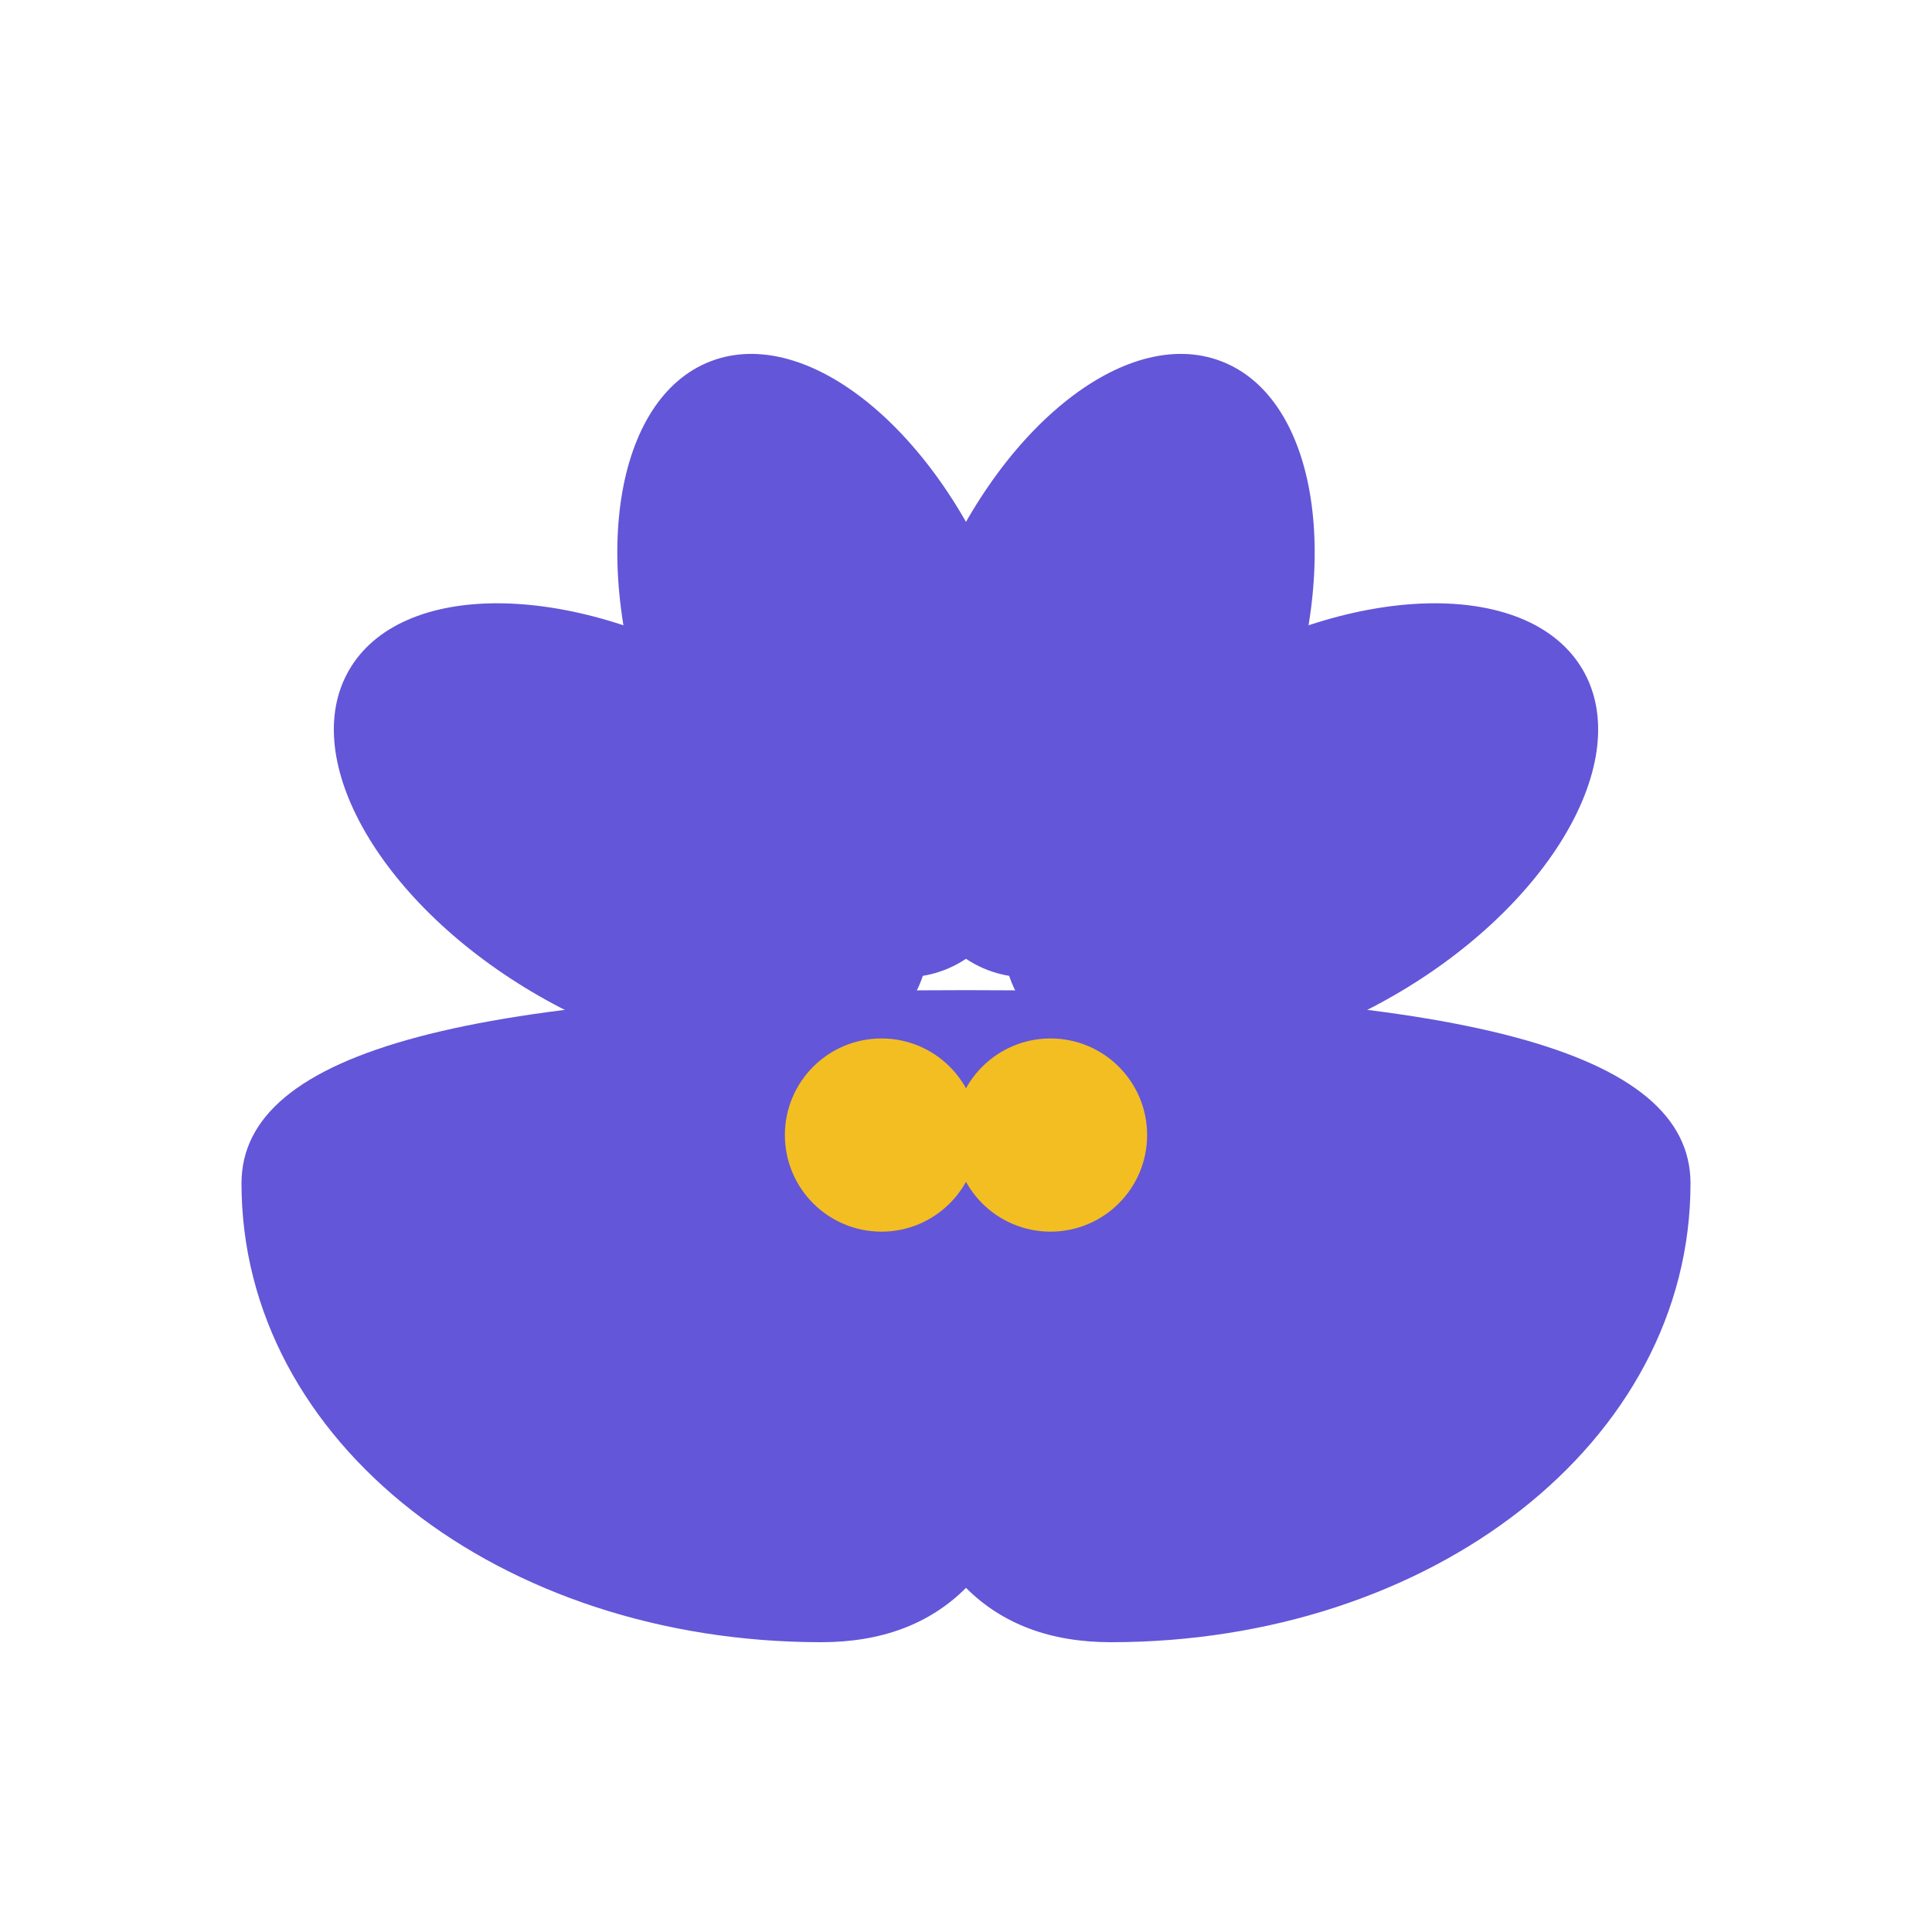
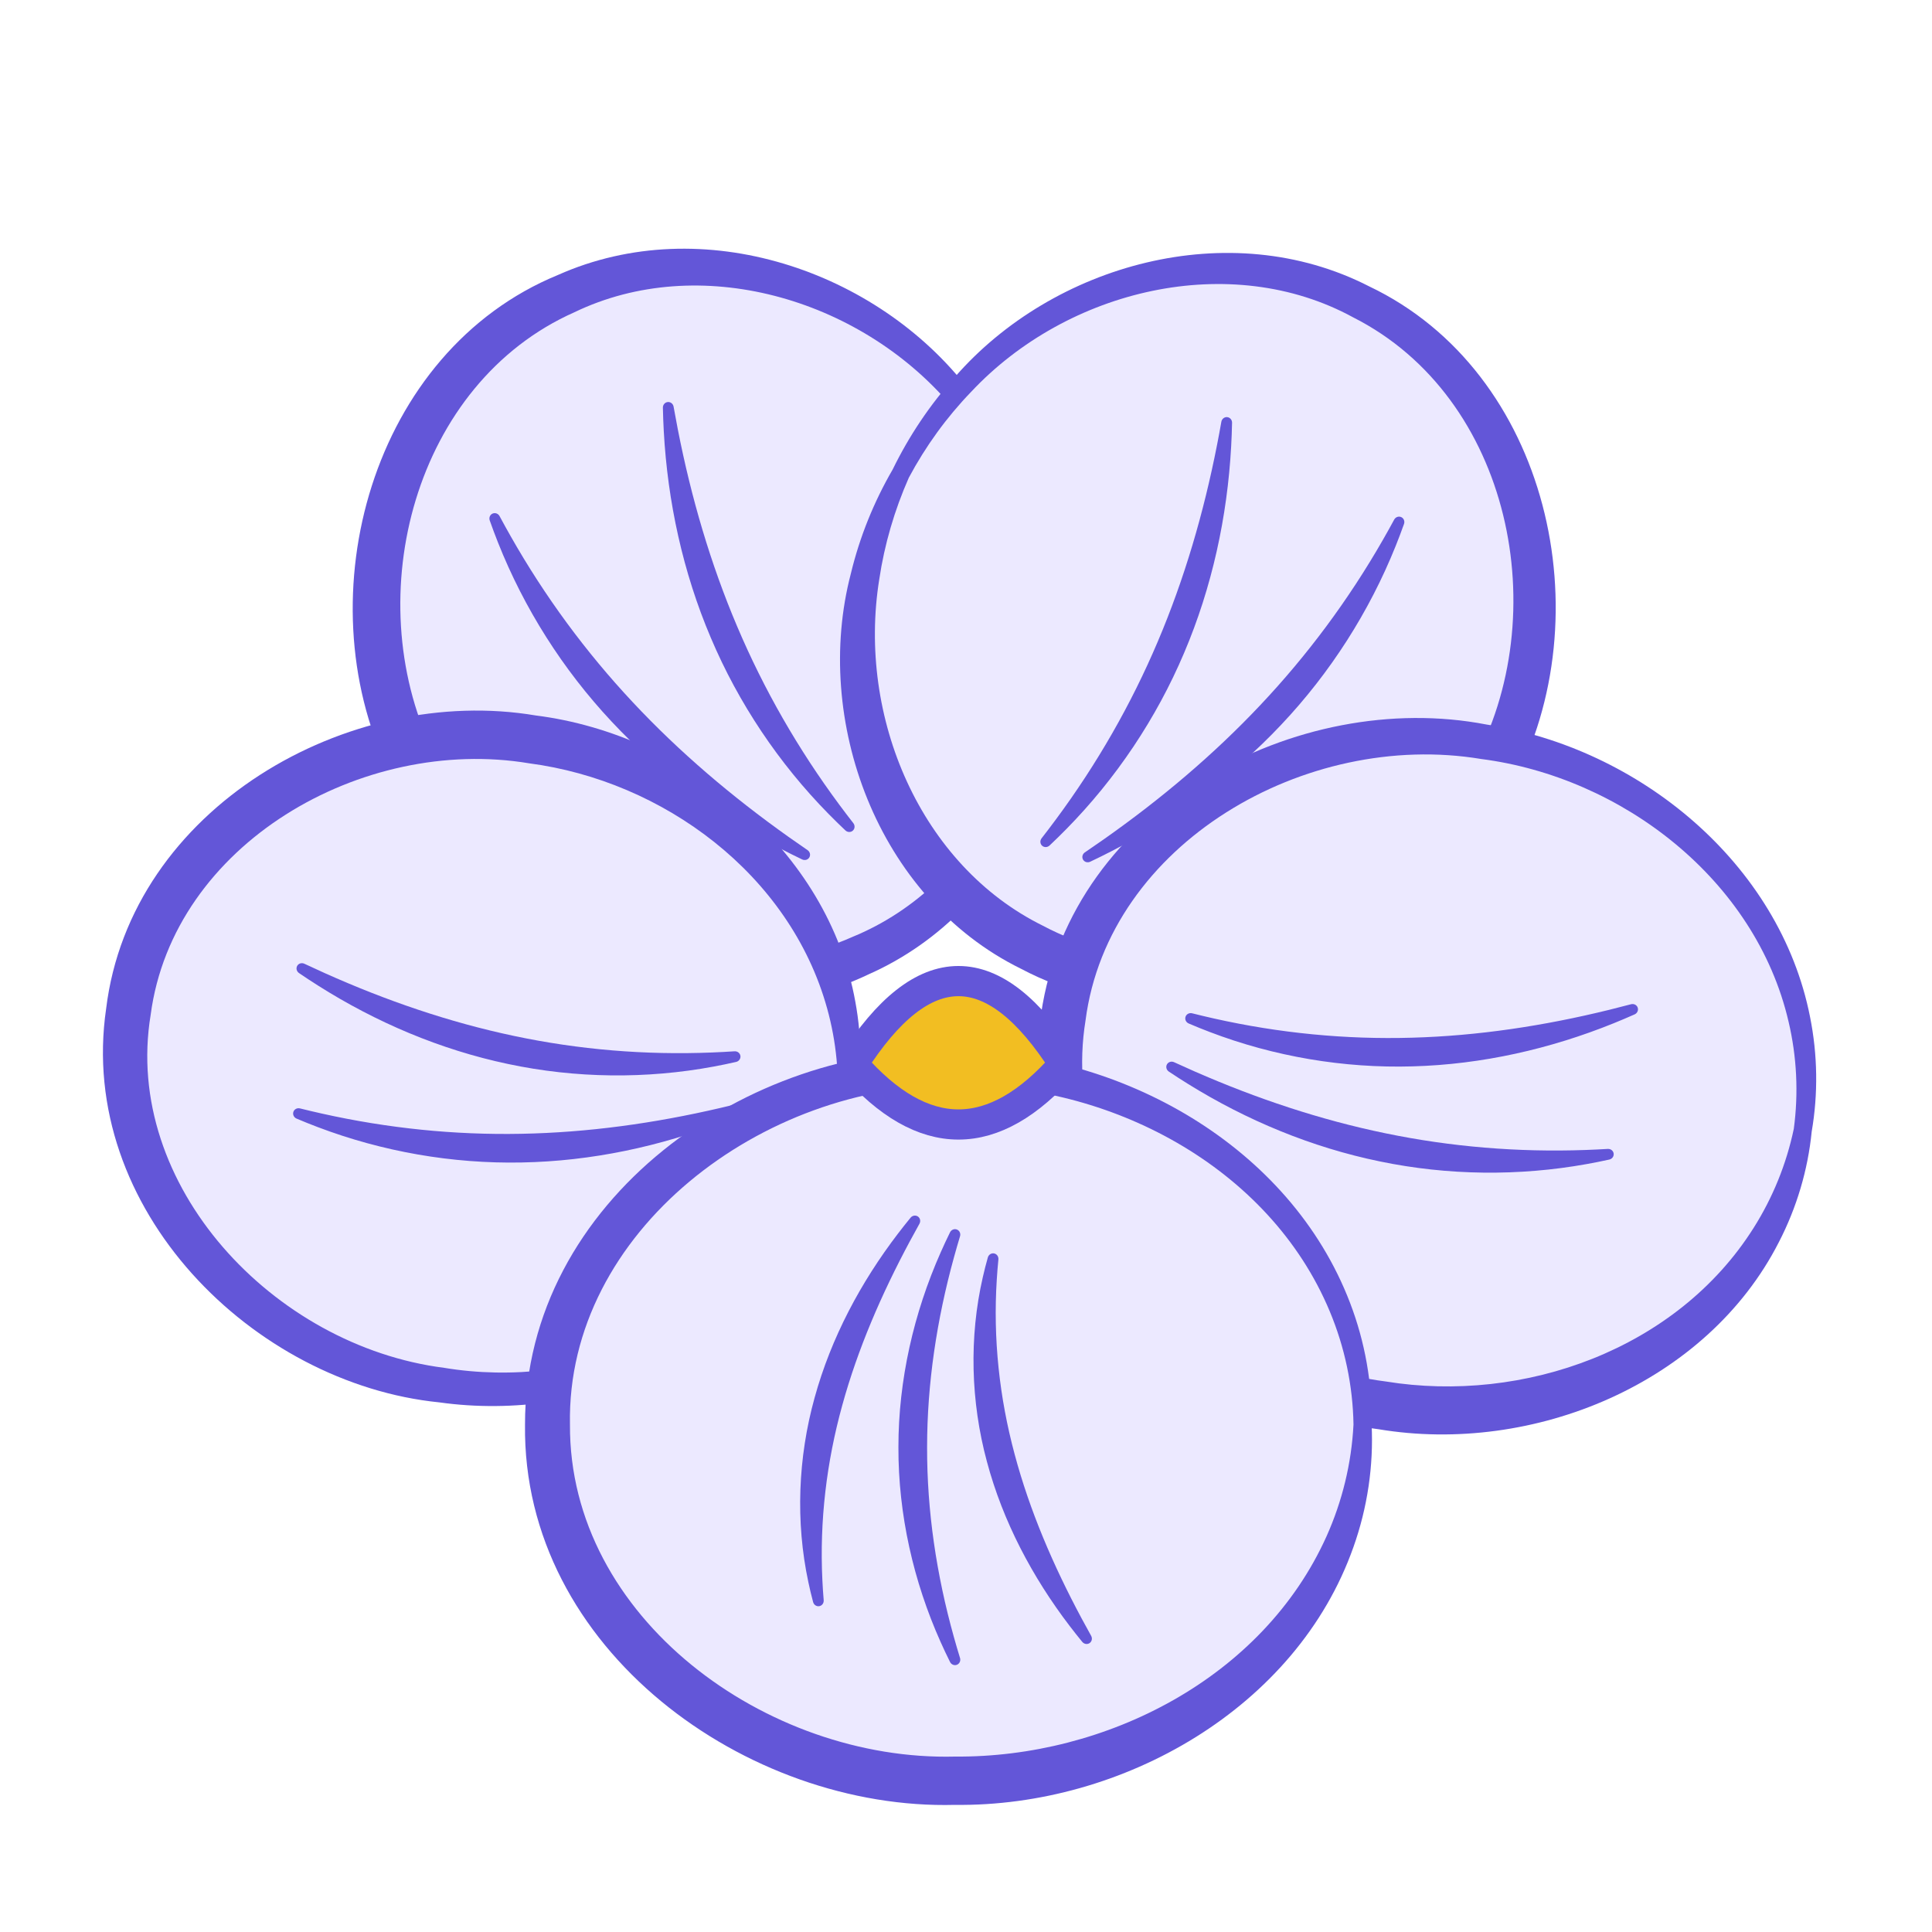
- <svg xmlns="http://www.w3.org/2000/svg" viewBox="0 0 32 32">
-   <g fill="#6356D8">
-     <ellipse cx="16" cy="10.6" rx="3.1" ry="5.4" transform="rotate(-60 16 17)" />
-     <ellipse cx="16" cy="10.6" rx="3.1" ry="5.4" transform="rotate(-21 16 17)" />
-     <ellipse cx="16" cy="10.6" rx="3.1" ry="5.4" transform="rotate(21 16 17)" />
-     <ellipse cx="16" cy="10.6" rx="3.1" ry="5.4" transform="rotate(60 16 17)" />
-     <path d="M4 19.6c0-2.2 3.8-3.2 12-3.2s12 1 12 3.2c0 4.3-4.3 7.6-9.6 7.6-1 0-1.8-.3-2.4-.9-.6.6-1.4.9-2.4.9C8.3 27.2 4 23.9 4 19.6Z" />
-   </g>
-   <g fill="#F2BE22">
-     <circle cx="14.6" cy="18.8" r="1.6" />
-     <circle cx="17.4" cy="18.8" r="1.6" />
-   </g>
+ <svg xmlns="http://www.w3.org/2000/svg" width="256" height="256" viewBox="0 0 256 256" fill="none">
+   <path d="M114.069 126.605C136.268 116.721 145.524 89.076 134.741 64.858C123.959 40.64 97.221 29.02 75.022 38.904C52.822 48.788 43.567 76.433 54.349 100.651C65.132 124.869 91.869 136.489 114.069 126.605Z" fill="#ECE9FF" />
+   <path d="M135.837 64.37C135.107 64.695 134.376 65.021 133.645 65.346C135.443 69.71 136.639 74.29 137.176 78.928C139.593 97.448 129.907 117.201 112.97 124.138C91.794 133.605 65.957 120.261 57.273 99.349C57.273 99.349 57.273 99.349 57.273 99.349C47.543 78.903 54.915 50.773 76.12 41.371C92.608 33.426 113.769 39.446 125.914 53.634C129.002 57.136 131.605 61.09 133.645 65.346C134.376 65.021 135.107 64.695 135.837 64.37C133.953 59.808 131.433 55.492 128.338 51.606C116.265 35.907 93.131 27.881 73.924 36.438C49.221 46.583 40.383 78.924 51.426 101.953C51.426 101.953 51.426 101.953 51.426 101.953C61.15 125.568 91.098 140.64 115.167 129.071C134.378 120.523 143.893 97.961 140.304 78.484C139.488 73.584 137.967 68.823 135.837 64.37ZM133.645 65.346L135.837 64.37L133.645 65.346Z" fill="#6356D8" />
+   <path d="M106.294 113.882C106.459 113.96 106.649 113.98 106.826 113.93C107.003 113.879 107.153 113.764 107.244 113.606C107.335 113.448 107.36 113.26 107.314 113.082C107.269 112.903 107.156 112.749 107.005 112.646C107.005 112.646 107.005 112.646 107.005 112.646C106.154 112.065 105.32 111.483 104.483 110.889C96.981 105.56 90.017 99.65 83.824 93.025C77.627 86.406 72.216 79.066 67.68 71.077C67.175 70.189 66.682 69.296 66.197 68.392C66.111 68.231 65.971 68.102 65.798 68.038C65.625 67.974 65.436 67.978 65.269 68.051C65.103 68.124 64.971 68.261 64.902 68.432C64.833 68.603 64.833 68.793 64.893 68.966C64.893 68.966 64.893 68.966 64.893 68.966C65.239 69.948 65.603 70.92 65.988 71.889C69.441 80.599 74.587 88.728 81.049 95.62C87.502 102.529 95.212 108.185 103.505 112.49C104.43 112.972 105.354 113.432 106.294 113.882Z" fill="#6356D8" />
+   <path d="M112.019 110.034C112.152 110.159 112.326 110.236 112.51 110.242C112.695 110.248 112.873 110.183 113.007 110.061C113.142 109.938 113.222 109.767 113.233 109.583C113.244 109.398 113.184 109.218 113.072 109.074C112.441 108.265 111.825 107.454 111.217 106.633C105.751 99.259 101.218 91.355 97.683 83.018C94.14 74.683 91.584 65.923 89.816 56.904C89.619 55.898 89.433 54.898 89.254 53.885C89.223 53.705 89.129 53.539 88.985 53.424C88.841 53.309 88.659 53.254 88.479 53.272C88.298 53.289 88.13 53.378 88.011 53.519C87.892 53.66 87.832 53.841 87.836 54.023C87.836 54.023 87.836 54.023 87.836 54.023C87.858 55.065 87.897 56.096 87.954 57.136C88.464 66.46 90.486 75.81 94.185 84.504C97.866 93.2 103.228 101.179 109.791 107.852C110.52 108.596 111.261 109.321 112.019 110.034Z" fill="#6356D8" />
+   <path d="M180.363 39.999C158.718 28.954 131.403 39.142 119.353 62.755C107.303 86.367 115.082 114.464 136.727 125.509C158.372 136.555 185.687 126.367 197.737 102.754C209.787 79.141 202.008 51.045 180.363 39.999Z" fill="#ECE9FF" />
+   <path d="M118.284 62.209C118.997 62.573 119.709 62.936 120.422 63.3C122.645 59.138 125.423 55.298 128.672 51.931C141.463 38.268 163.076 33.183 179.312 42.058C200.247 52.65 206.079 81.489 195.085 101.4C185.127 121.881 158.378 133.434 138.182 122.659C122.027 114.689 113.556 95.061 116.51 76.741C117.194 72.153 118.514 67.623 120.422 63.3C119.709 62.936 118.997 62.573 118.284 62.209C115.803 66.482 113.915 71.137 112.743 76.001C107.689 95.306 116.15 118.952 135.273 128.359C135.273 128.359 135.273 128.359 135.273 128.359C159.144 140.986 189.607 127.116 200.389 104.107C212.44 81.705 205.287 49.299 181.413 37.941C162.879 28.447 139.515 35.043 126.538 49.944C123.222 53.626 120.447 57.773 118.284 62.209ZM120.422 63.3L118.284 62.209L120.422 63.3Z" fill="#6356D8" />
+   <path d="M138.019 111.074C137.907 111.218 137.846 111.398 137.857 111.583C137.868 111.767 137.949 111.938 138.083 112.061C138.217 112.183 138.396 112.248 138.58 112.242C138.764 112.236 138.939 112.159 139.072 112.034C139.072 112.034 139.072 112.034 139.072 112.034C139.829 111.321 140.57 110.596 141.3 109.852C147.863 103.179 153.224 95.2 156.905 86.504C160.605 77.81 162.627 68.46 163.136 59.136C163.194 58.096 163.232 57.065 163.254 56.023C163.258 55.841 163.198 55.66 163.079 55.519C162.96 55.378 162.793 55.289 162.612 55.272C162.431 55.254 162.249 55.309 162.105 55.424C161.961 55.539 161.868 55.705 161.836 55.885C161.658 56.898 161.471 57.898 161.274 58.904C159.506 67.923 156.951 76.683 153.408 85.018C149.873 93.355 145.34 101.259 139.873 108.633C139.266 109.454 138.649 110.265 138.019 111.074Z" fill="#6356D8" />
+   <path d="M143.751 112.945C143.6 113.047 143.487 113.2 143.44 113.379C143.394 113.557 143.418 113.745 143.508 113.903C143.598 114.061 143.748 114.178 143.925 114.229C144.102 114.28 144.292 114.261 144.457 114.183C144.457 114.183 144.457 114.183 144.457 114.183C145.399 113.736 146.325 113.28 147.252 112.803C155.562 108.531 163.295 102.905 169.775 96.022C176.264 89.156 181.443 81.048 184.931 72.351C185.32 71.384 185.688 70.413 186.037 69.433C186.098 69.261 186.099 69.07 186.03 68.899C185.962 68.728 185.831 68.591 185.665 68.517C185.499 68.443 185.309 68.438 185.136 68.501C184.963 68.565 184.822 68.693 184.735 68.854C184.735 68.854 184.735 68.854 184.735 68.854C184.247 69.756 183.751 70.647 183.242 71.533C178.674 79.504 173.233 86.822 167.01 93.416C160.791 100.016 153.803 105.899 146.28 111.197C145.441 111.788 144.604 112.367 143.751 112.945Z" fill="#6356D8" />
+   <path d="M70.557 97.974C96.809 101.664 115.399 123.808 112.078 147.434C108.758 171.061 84.784 187.223 58.533 183.533C32.281 179.844 13.692 157.7 17.012 134.073C20.333 110.447 44.306 94.285 70.557 97.974Z" fill="#ECE9FF" />
+   <path d="M113.266 147.601C112.474 147.49 111.682 147.378 110.89 147.267C111.274 142.633 110.821 138.005 109.598 133.615C104.666 115.837 87.857 103.474 70.112 101.143C70.112 101.143 70.112 101.143 70.112 101.143C47.995 97.449 22.937 111.846 19.961 134.488C16.249 157.023 36.204 178.357 58.855 181.245C76.836 184.223 97.021 176.494 106.29 160.257C108.589 156.263 110.159 151.851 110.89 147.267C111.682 147.378 112.474 147.49 113.266 147.601C112.672 152.496 111.166 157.286 108.843 161.664C99.481 179.488 77.882 188.581 58.211 185.822C33.569 183.349 10.182 160.185 14.063 133.659C17.312 107.048 46.181 90.616 71.003 94.805C71.003 94.805 71.003 94.805 71.003 94.805C91.033 97.338 109.752 112.663 113.341 132.761C114.253 137.693 114.221 142.757 113.266 147.601ZM110.89 147.267L113.266 147.601L110.89 147.267Z" fill="#6356D8" />
+   <path d="M98.808 147.453C98.975 147.381 99.116 147.253 99.195 147.086C99.274 146.92 99.286 146.731 99.228 146.559C99.169 146.387 99.045 146.244 98.881 146.16C98.716 146.076 98.527 146.059 98.35 146.104C98.35 146.104 98.35 146.104 98.35 146.104C97.377 146.351 96.413 146.584 95.439 146.811C86.707 148.845 77.893 150.069 69.065 150.234C60.239 150.408 51.4 149.509 42.662 147.557C41.689 147.34 40.722 147.112 39.751 146.87C39.574 146.826 39.385 146.843 39.221 146.928C39.057 147.012 38.933 147.155 38.875 147.327C38.818 147.5 38.83 147.689 38.91 147.855C38.99 148.021 39.13 148.149 39.298 148.221C39.298 148.221 39.298 148.221 39.298 148.221C40.233 148.618 41.172 148.995 42.123 149.354C50.667 152.593 59.918 154.221 69.137 154.034C78.362 153.865 87.5 151.91 95.993 148.604C96.942 148.236 97.873 147.854 98.808 147.453Z" fill="#6356D8" />
+   <path d="M97.534 140.712C97.712 140.671 97.873 140.57 97.981 140.42C98.088 140.271 98.134 140.087 98.108 139.908C98.081 139.728 97.984 139.565 97.838 139.453C97.692 139.341 97.508 139.29 97.326 139.302C97.326 139.302 97.326 139.302 97.326 139.302C96.335 139.368 95.349 139.421 94.361 139.46C85.474 139.821 76.681 139.083 68.106 137.266C59.526 135.456 51.165 132.586 43.035 128.943C42.128 128.537 41.233 128.126 40.33 127.7C40.165 127.622 39.976 127.603 39.799 127.654C39.622 127.704 39.472 127.821 39.382 127.978C39.292 128.136 39.267 128.323 39.313 128.502C39.359 128.68 39.472 128.834 39.622 128.937C39.622 128.937 39.622 128.937 39.622 128.937C40.457 129.506 41.292 130.056 42.147 130.596C49.799 135.443 58.341 139.094 67.32 140.984C76.288 142.891 85.64 142.989 94.571 141.325C95.564 141.141 96.55 140.937 97.534 140.712Z" fill="#6356D8" />
+   <path d="M183.15 186.218C210.206 190.363 235.154 174.04 238.874 149.759C242.594 125.477 223.677 102.434 196.622 98.288C169.566 94.143 144.618 110.467 140.898 134.748C137.178 159.029 156.095 182.073 183.15 186.218Z" fill="#ECE9FF" />
+   <path d="M240.06 149.94C239.269 149.819 238.479 149.698 237.688 149.577C236.702 154.272 234.883 158.716 232.37 162.693C222.211 178.813 201.887 186.019 183.635 183.055C183.635 183.055 183.635 183.055 183.635 183.055C160.66 180.142 140.06 158.506 143.841 135.199C146.88 111.781 173.025 96.695 196.272 100.573C214.937 102.976 232.626 116.571 236.993 135.372C238.085 140.001 238.329 144.829 237.688 149.577C238.479 149.698 239.269 149.819 240.06 149.94C240.921 144.933 240.847 139.76 239.842 134.754C235.838 114.401 217.183 99.102 196.972 96.004C171.949 91.16 141.987 106.988 137.955 134.297C133.295 161.508 156.975 186.165 182.666 189.381C182.666 189.381 182.666 189.381 182.666 189.381C203.154 192.807 226.158 183.327 235.707 164.593C238.079 160.004 239.559 155.002 240.06 149.94ZM237.688 149.577L240.06 149.94L237.688 149.577Z" fill="#6356D8" />
+   <path d="M157.967 134.268C157.79 134.223 157.6 134.24 157.436 134.325C157.272 134.409 157.148 134.551 157.09 134.723C157.031 134.895 157.044 135.084 157.123 135.251C157.202 135.417 157.342 135.546 157.51 135.618C157.51 135.618 157.51 135.618 157.51 135.618C158.438 136.015 159.371 136.393 160.316 136.751C168.803 139.989 178.021 141.568 187.186 141.299C196.358 141.049 205.417 138.987 213.813 135.591C214.751 135.212 215.671 134.821 216.594 134.411C216.761 134.336 216.899 134.206 216.976 134.038C217.053 133.871 217.063 133.682 217.002 133.51C216.942 133.339 216.816 133.198 216.65 133.116C216.485 133.035 216.295 133.02 216.119 133.067C216.119 133.067 216.119 133.067 216.119 133.067C215.155 133.324 214.201 133.568 213.235 133.805C204.584 135.933 195.845 137.258 187.079 137.501C178.317 137.752 169.534 136.903 160.856 134.955C159.891 134.739 158.93 134.51 157.967 134.268Z" fill="#6356D8" />
+   <path d="M155.574 140.747C155.409 140.671 155.219 140.652 155.042 140.705C154.866 140.757 154.717 140.875 154.628 141.033C154.539 141.191 154.516 141.379 154.564 141.558C154.611 141.736 154.725 141.888 154.877 141.99C154.877 141.99 154.877 141.99 154.877 141.99C155.722 142.555 156.568 143.1 157.433 143.636C165.177 148.443 173.802 152.039 182.839 153.895C191.868 155.769 201.261 155.863 210.253 154.244C211.254 154.066 212.246 153.867 213.238 153.648C213.416 153.609 213.578 153.508 213.687 153.359C213.796 153.211 213.843 153.027 213.818 152.847C213.793 152.668 213.697 152.504 213.551 152.391C213.406 152.278 213.222 152.226 213.041 152.237C212.042 152.297 211.049 152.344 210.054 152.379C201.105 152.697 192.252 151.961 183.607 150.173C174.958 148.393 166.518 145.574 158.307 141.975C157.391 141.574 156.486 141.168 155.574 140.747Z" fill="#6356D8" />
+   <path d="M126.545 235.955C156.369 235.955 180.545 214.823 180.545 188.755C180.545 162.687 156.369 141.555 126.545 141.555C96.722 141.555 72.545 162.687 72.545 188.755C72.545 214.823 96.722 235.955 126.545 235.955Z" fill="#ECE9FF" />
+   <path d="M181.745 188.755C180.945 188.755 180.145 188.755 179.345 188.755C179.082 193.917 177.847 198.95 175.768 203.58C167.319 222.35 146.544 232.913 126.545 232.755C126.545 232.755 126.545 232.755 126.545 232.755C101.579 233.394 75.37 214.354 75.523 188.755C75.033 163.151 101.183 143.51 126.545 143.866C146.85 143.424 168.172 154.521 176.198 173.759C178.177 178.49 179.26 183.593 179.345 188.755C180.145 188.755 180.945 188.755 181.745 188.755C181.839 183.291 180.865 177.806 178.906 172.679C170.953 151.806 148.411 139.258 126.545 139.244C99.397 138.222 69.529 158.953 69.567 188.755C69.192 218.56 99.001 239.894 126.545 239.155C126.545 239.155 126.545 239.155 126.545 239.155C148.717 239.424 171.806 226.341 179.335 205.001C181.195 199.773 182.017 194.218 181.745 188.755ZM179.345 188.755H181.745H179.345Z" fill="#6356D8" />
+   <path d="M132.292 166.888C132.31 166.708 132.267 166.523 132.161 166.373C132.055 166.222 131.897 166.119 131.72 166.085C131.542 166.052 131.358 166.09 131.204 166.19C131.051 166.291 130.942 166.447 130.893 166.622C130.893 166.622 130.893 166.622 130.893 166.622C130.646 167.492 130.423 168.367 130.223 169.251C128.399 177.2 128.622 185.716 130.77 193.667C132.897 201.639 136.819 209.006 141.728 215.438C142.278 216.16 142.83 216.855 143.404 217.557C143.519 217.697 143.681 217.796 143.862 217.827C144.043 217.859 144.227 217.82 144.377 217.718C144.526 217.616 144.629 217.458 144.666 217.278C144.703 217.098 144.669 216.912 144.581 216.753C144.581 216.753 144.581 216.753 144.581 216.753C144.144 215.973 143.726 215.206 143.305 214.422C139.556 207.416 136.445 200.188 134.442 192.686C132.429 185.191 131.574 177.409 132.08 169.52C132.135 168.643 132.205 167.768 132.292 166.888Z" fill="#6356D8" />
+   <path d="M127.208 163.816C127.261 163.642 127.253 163.452 127.177 163.284C127.101 163.116 126.965 162.985 126.796 162.919C126.627 162.852 126.438 162.855 126.268 162.926C126.098 162.997 125.963 163.13 125.882 163.293C125.882 163.293 125.882 163.293 125.882 163.293C125.45 164.173 125.04 165.052 124.644 165.949C121.084 173.978 119.044 182.838 119.045 191.756C119.019 200.673 121.041 209.548 124.633 217.568C125.033 218.464 125.447 219.342 125.884 220.219C125.965 220.382 126.101 220.515 126.271 220.585C126.442 220.655 126.631 220.657 126.799 220.59C126.968 220.522 127.103 220.39 127.178 220.222C127.253 220.054 127.26 219.864 127.207 219.69C127.207 219.69 127.207 219.69 127.207 219.69C126.923 218.769 126.656 217.855 126.398 216.931C124.082 208.648 122.826 200.206 122.845 191.761C122.85 183.316 124.125 174.873 126.411 166.579C126.666 165.654 126.929 164.74 127.208 163.816Z" fill="#6356D8" />
+   <path d="M121.83 162.157C121.918 161.998 121.952 161.811 121.915 161.631C121.878 161.451 121.775 161.294 121.626 161.192C121.476 161.09 121.292 161.051 121.111 161.082C120.93 161.113 120.768 161.213 120.653 161.353C120.653 161.353 120.653 161.353 120.653 161.353C120.078 162.055 119.526 162.751 118.976 163.473C114.061 169.907 110.121 177.26 107.936 185.215C105.732 193.151 105.405 201.656 107.11 209.637C107.297 210.524 107.506 211.403 107.74 212.277C107.787 212.453 107.892 212.61 108.045 212.713C108.196 212.817 108.381 212.857 108.559 212.826C108.737 212.795 108.896 212.694 109.004 212.546C109.112 212.397 109.158 212.213 109.143 212.032C109.07 211.151 109.012 210.273 108.97 209.395C108.582 201.493 109.531 193.714 111.6 186.223C113.662 178.725 116.796 171.5 120.553 164.489C120.974 163.705 121.393 162.937 121.83 162.157Z" fill="#6356D8" />
+   <path d="M113 141C122.333 126.333 131.667 126.333 141 141C131.667 151.667 122.333 151.667 113 141Z" fill="#F2BE22" stroke="#6356D8" stroke-width="4" stroke-linecap="round" stroke-linejoin="round" />
</svg>
